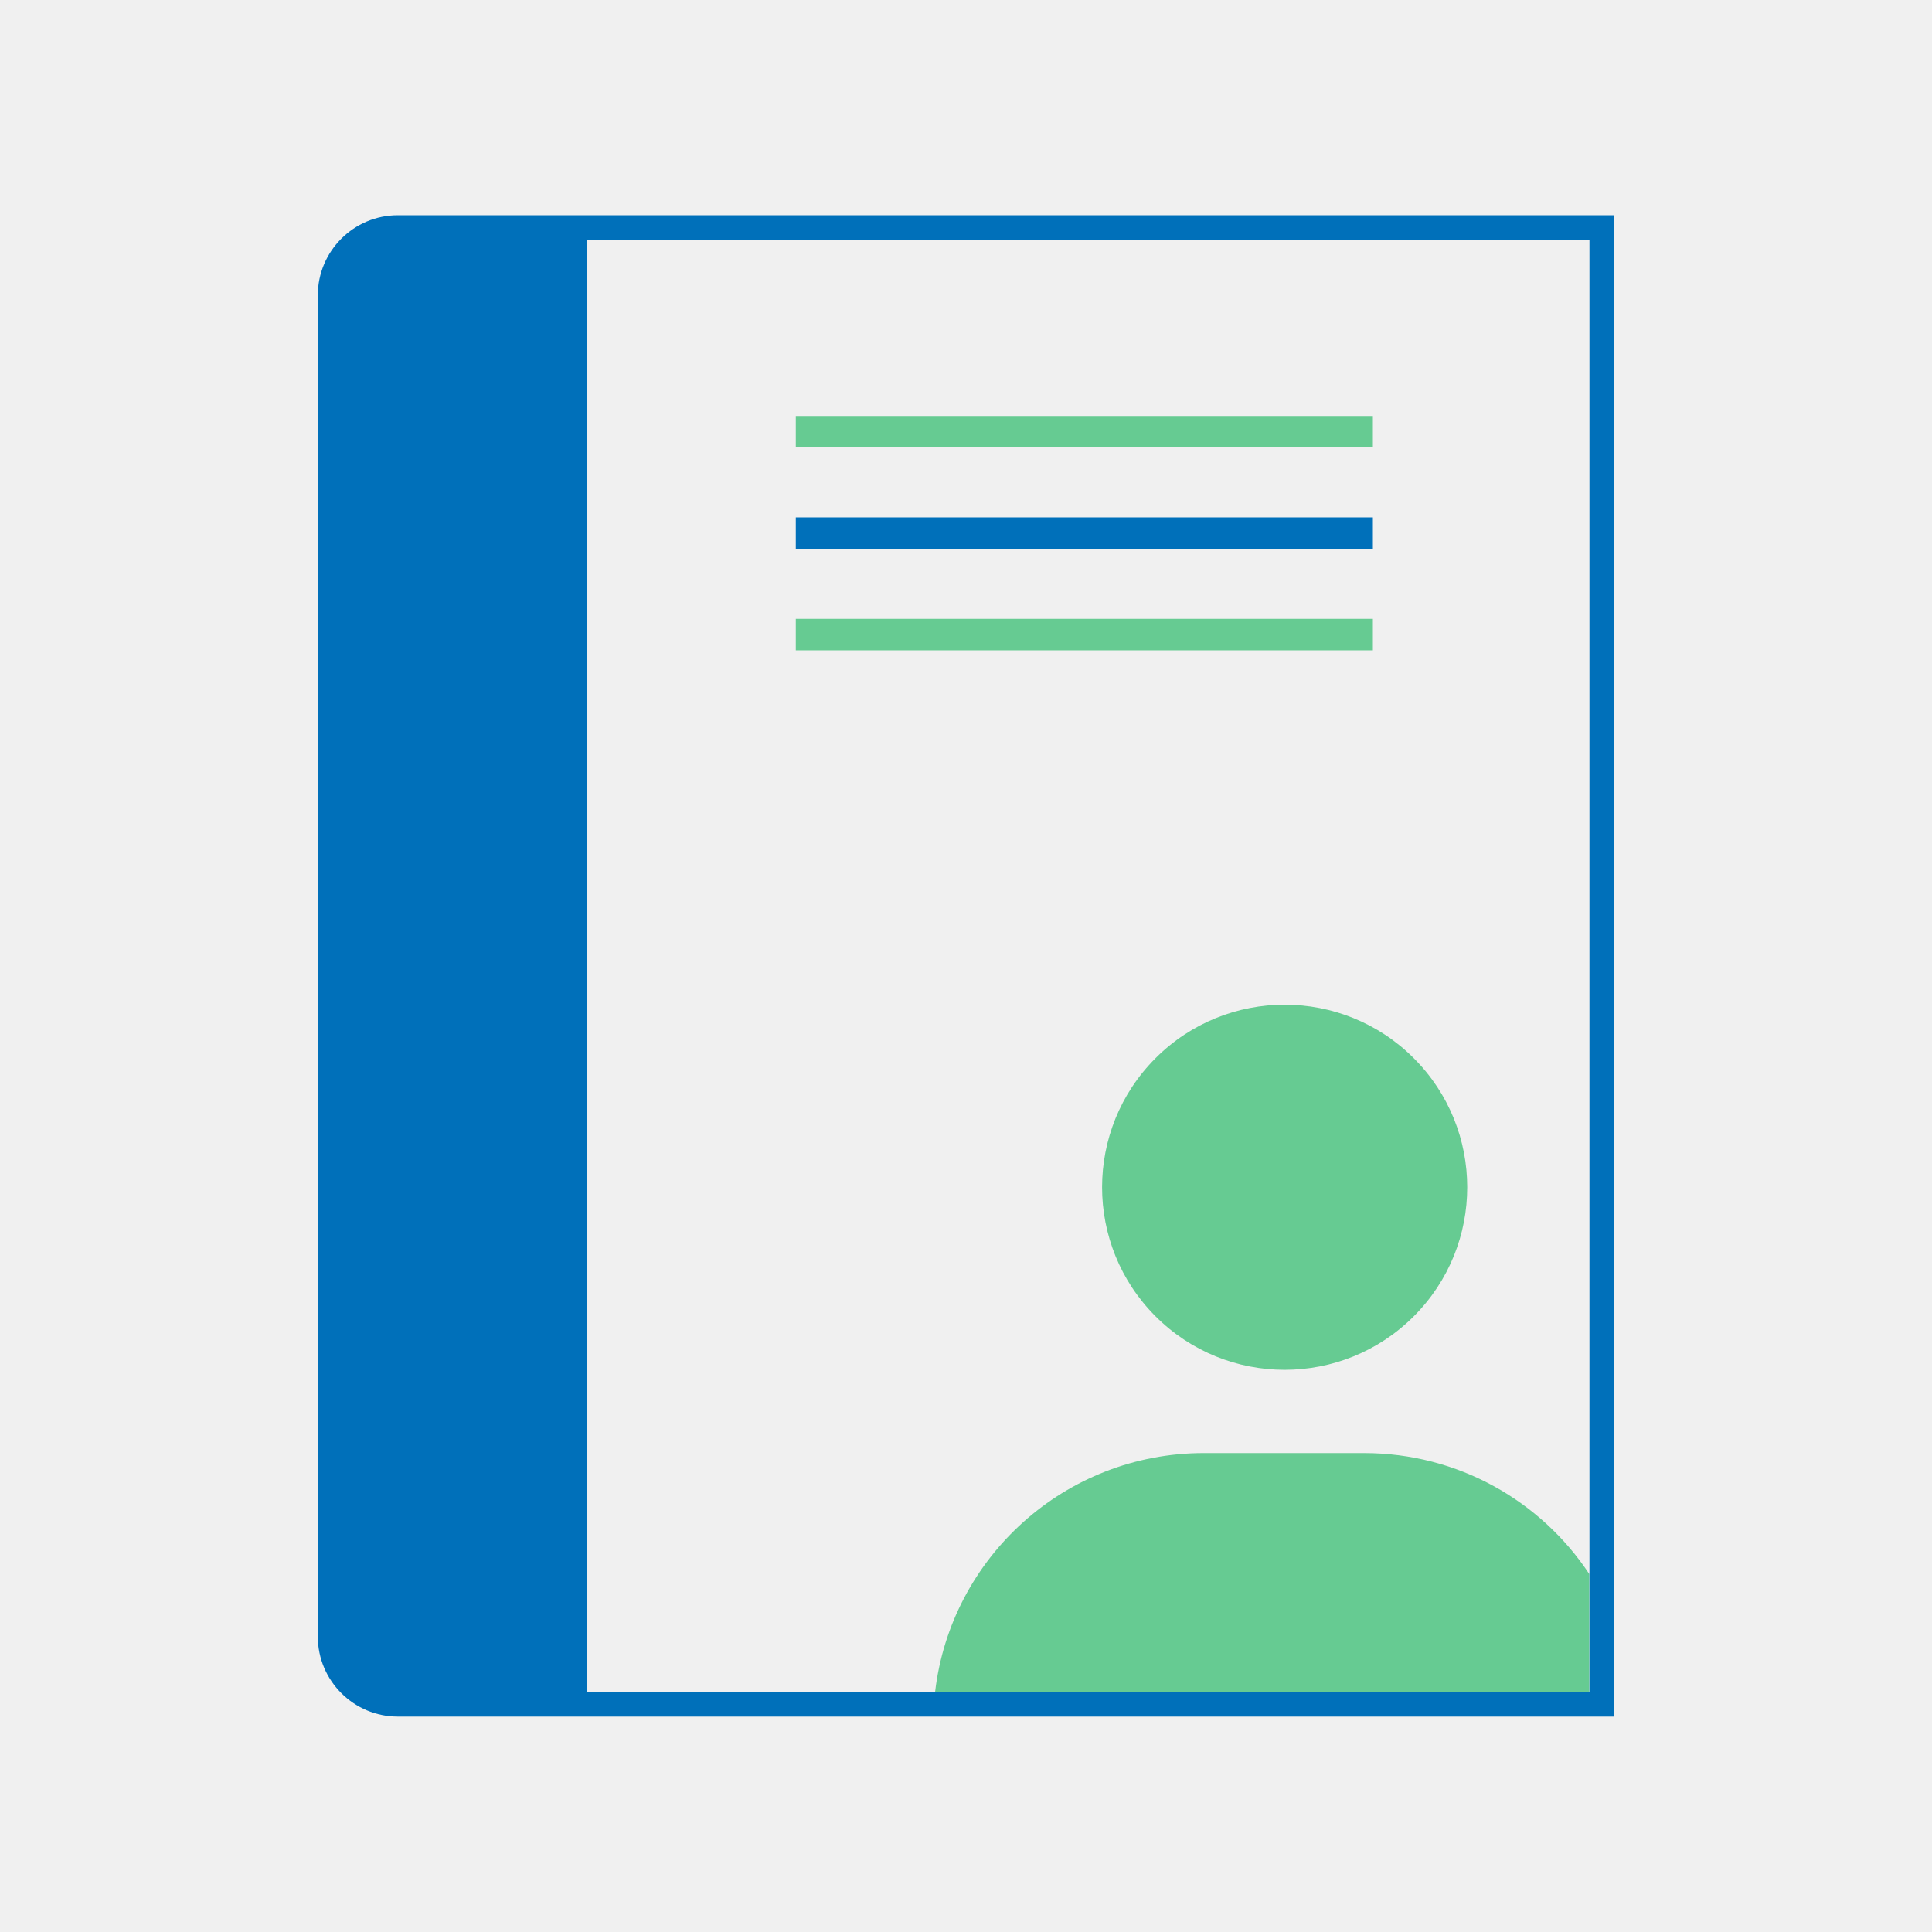
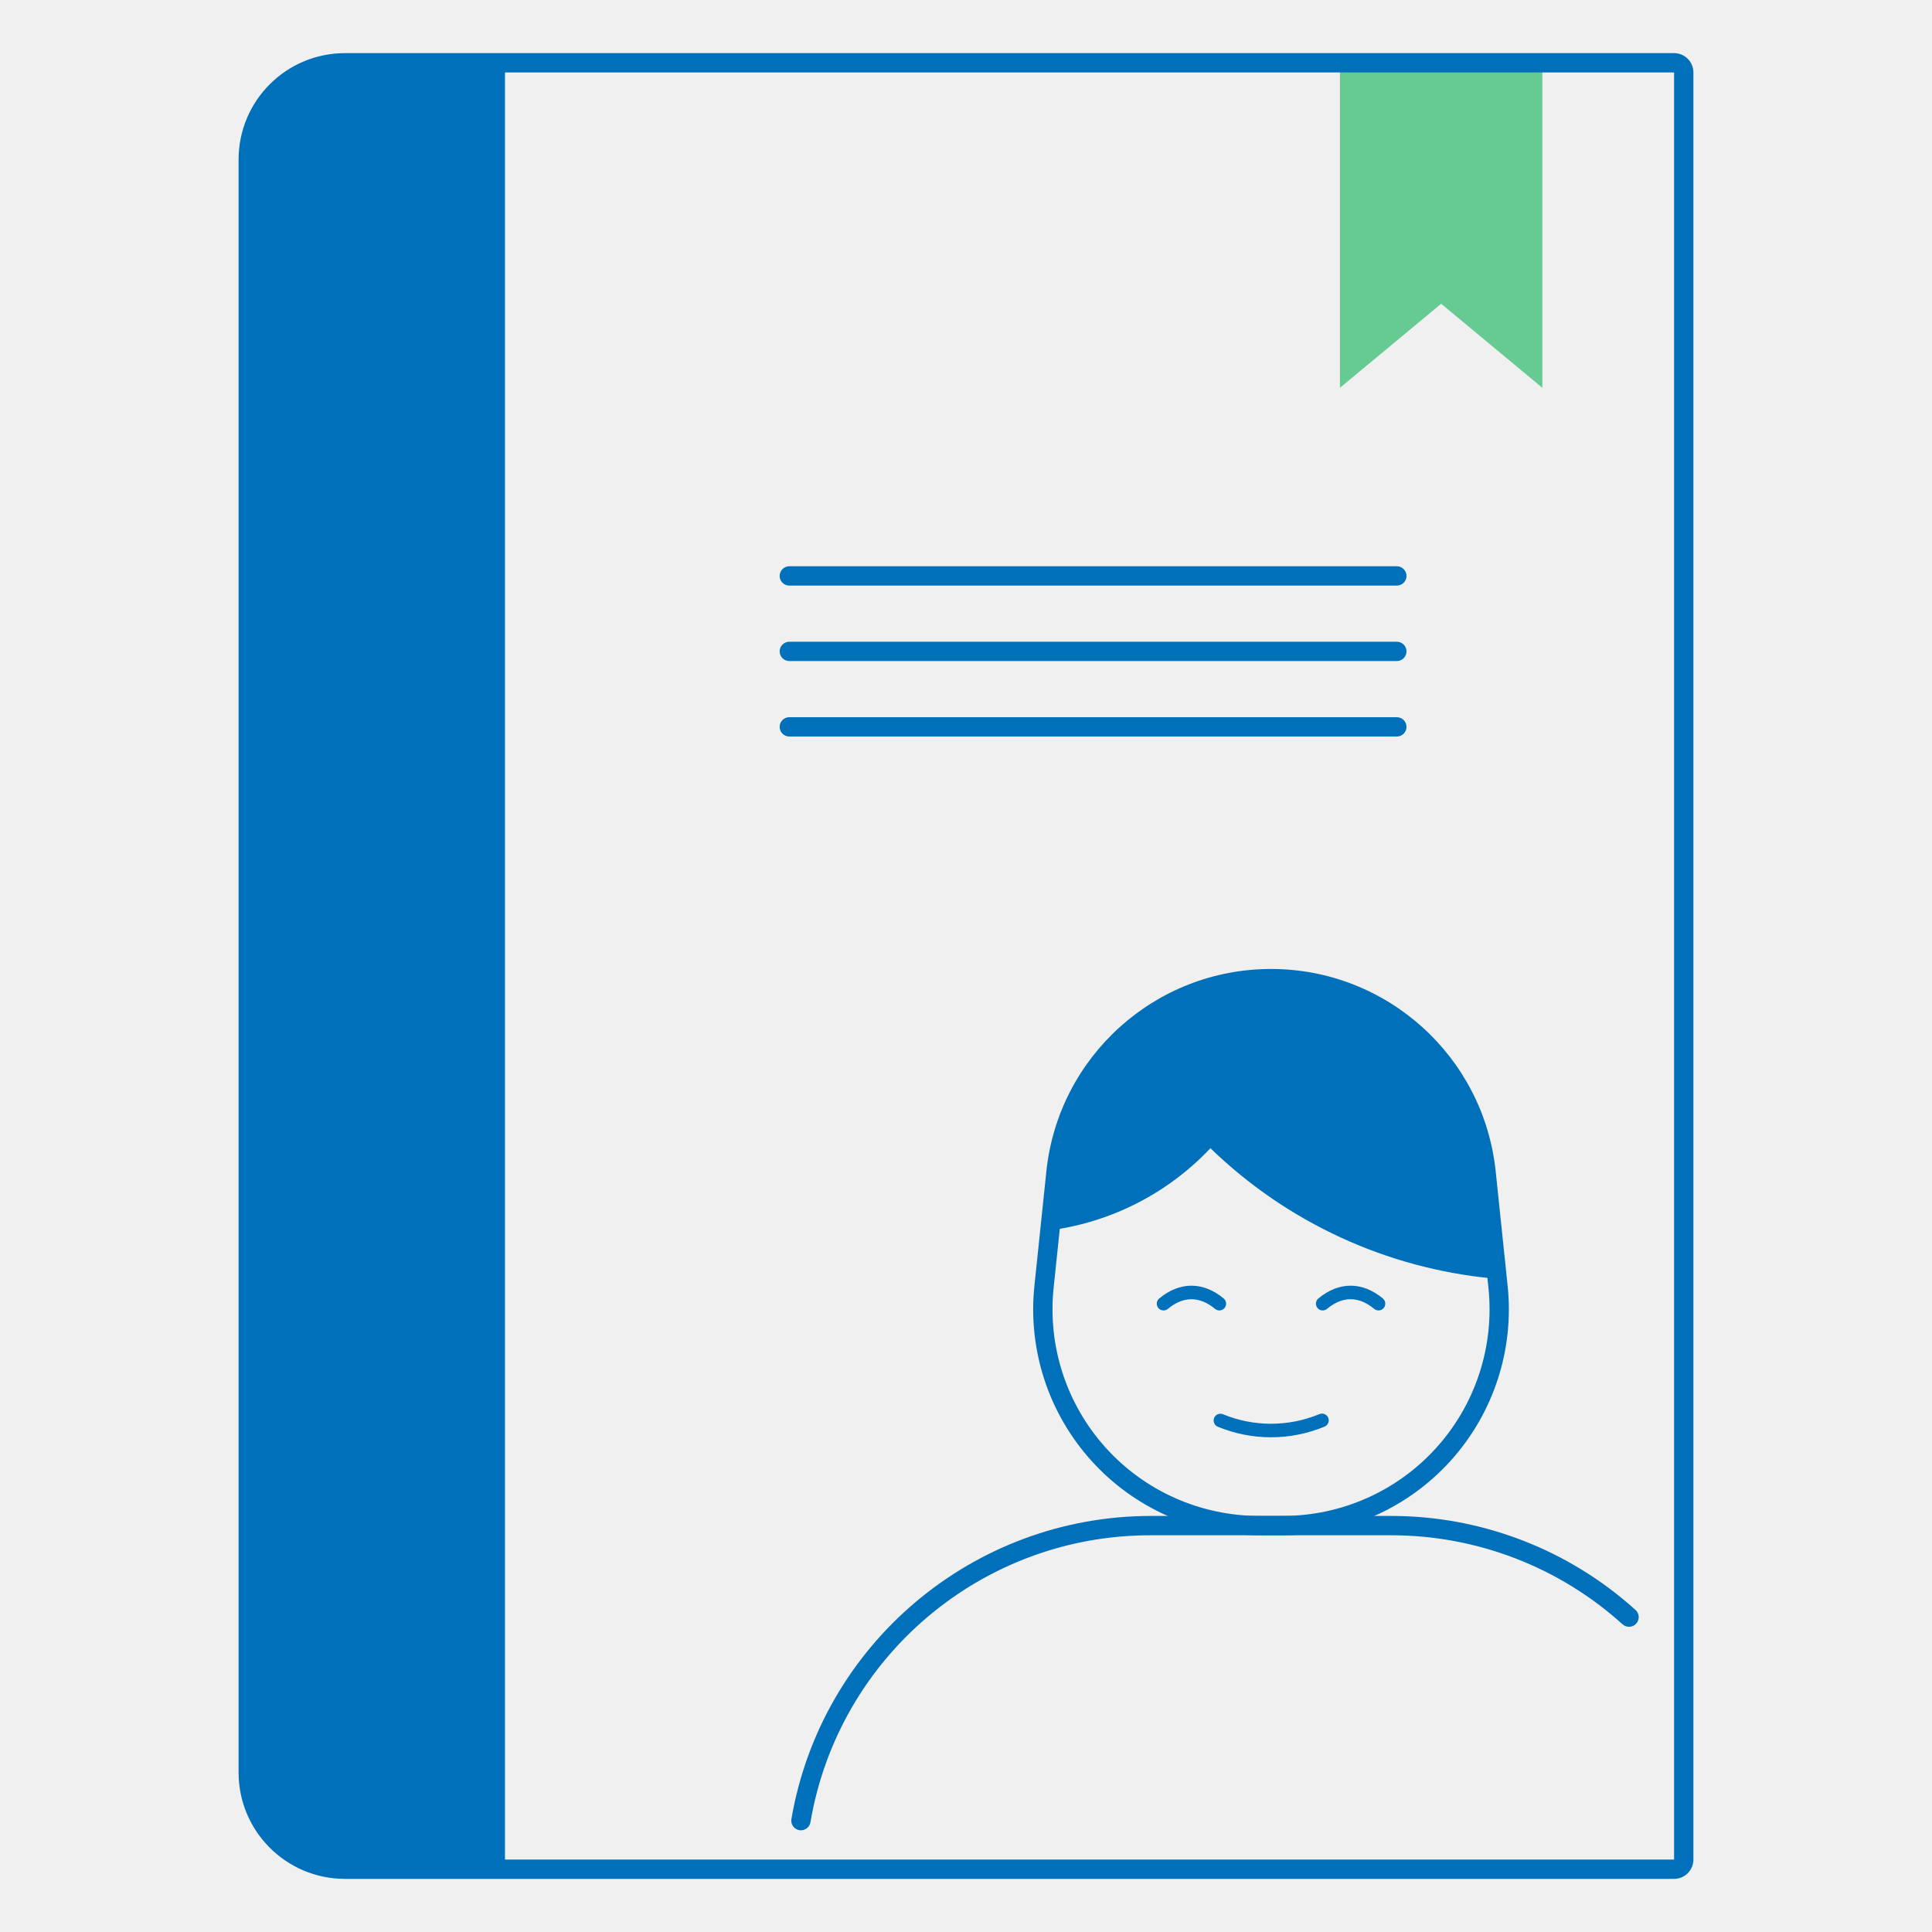
- <svg xmlns="http://www.w3.org/2000/svg" version="1.1" id="Ebene_1" x="0px" y="0px" width="1000px" height="1000px" viewBox="0 0 1000 1000" enable-background="new 0 0 1000 1000" xml:space="preserve">
-   <g display="none">
-     <path display="inline" fill="#FFFFFF" d="M60.7,765.4c0,27.8,22.6,50.3,50.3,50.3h778c27.8,0,50.3-22.6,50.3-50.3V279.9H60.7V765.4   z M420.9,381.2h313.5c5.4,0,9.8,4.4,9.8,9.8c0,5.4-4.4,9.8-9.8,9.8H420.9c-5.4,0-9.8-4.4-9.8-9.8   C411.1,385.6,415.5,381.2,420.9,381.2z M420.7,424.4h177.9c5.4,0,9.8,4.4,9.8,9.8c0.1,5.5-4.3,9.8-9.7,9.8h-178   c-5.4,0-9.8-4.4-9.8-9.8C410.9,428.8,415.3,424.4,420.7,424.4z M420,513.8h313.5c5.4,0,9.8,4.4,9.8,9.8c0.1,5.5-4.3,9.8-9.7,9.8   H420c-5.4,0-9.8-4.4-9.8-9.8S414.6,513.8,420,513.8z M420,557.2h177.9c5.4,0,9.8,4.4,9.8,9.8c0.1,5.4-4.3,9.8-9.7,9.8H420   c-5.4,0-9.8-4.4-9.8-9.8S414.6,557.2,420,557.2z M420,651.9h313.5c5.4,0,9.8,4.4,9.8,9.8c0.1,5.4-4.3,9.8-9.7,9.8H420   c-5.4,0-9.8-4.4-9.8-9.8S414.6,651.9,420,651.9z M420,695.1h177.9c5.4,0,9.8,4.4,9.8,9.8c0.1,5.5-4.3,9.8-9.7,9.8H420   c-5.4,0-9.8-4.4-9.8-9.8S414.6,695.1,420,695.1z M348.2,383.5l-48,48l-21.6-21.6l6.8-6.8l14.7,14.9l41.3-41.3L348.2,383.5z    M305.2,364.4c6.3,0,12.5,1.4,18.2,3.3l-7.6,7.6c-3.4-1-6.8-1.5-10.6-1.5c-21.1,0-38.3,17.3-38.3,38.3c0,21.1,17.3,38.3,38.3,38.3   c21.1,0,38.3-17.3,38.3-38.3v0.1h9.6c0,26.4-21.6,48-48,48c-26.4,0-48-21.6-48-48C257.2,386,278.8,364.4,305.2,364.4z M347.4,516.3   l-48,48l-21.6-21.6l6.8-6.8l14.7,14.9l41.3-41.3L347.4,516.3z M304.4,497.2c6.3,0,12.5,1.4,18.2,3.3l-7.6,7.6   c-3.4-1-6.8-1.5-10.6-1.5c-21.1,0-38.3,17.3-38.3,38.3c0,21.1,17.3,38.3,38.3,38.3c21.1,0,38.3-17.3,38.3-38.3v0.1h9.6   c0,26.4-21.6,48-48,48c-26.4,0-48-21.6-48-48S278,497.2,304.4,497.2z M347.4,654.2l-48,48l-21.6-21.6l6.8-6.8l14.7,14.9l41.3-41.3   L347.4,654.2z M304.4,635.1c6.3,0,12.5,1.4,18.2,3.3l-7.6,7.6c-3.4-1-6.8-1.5-10.6-1.5c-21.1,0-38.3,17.3-38.3,38.3   s17.3,38.3,38.3,38.3c21.1,0,38.3-17.3,38.3-38.3v0.1h9.6c0,26.4-21.6,48-48,48c-26.4,0-48-21.6-48-48S278,635.1,304.4,635.1z" />
-     <path display="inline" fill="#0070BA" d="M889,173.5H111c-33.6,0-61.1,27.5-61.1,61.1v530.9c0,33.6,27.5,61.1,61.1,61.1h778   c33.6,0,61.1-27.5,61.1-61.1V234.6C950.1,200.9,922.7,173.5,889,173.5z M939.3,765.4c0,27.8-22.6,50.3-50.3,50.3H111   c-27.8,0-50.3-22.6-50.3-50.3V279.9h878.6V765.4z M859.9,226.4c0,8.1-6.6,14.7-14.7,14.7s-14.7-6.6-14.7-14.7   c0-8.1,6.6-14.7,14.7-14.7S859.9,218.3,859.9,226.4z M816.7,226.4c0,8.1-6.6,14.7-14.7,14.7s-14.7-6.6-14.7-14.7   c0-8.1,6.6-14.7,14.7-14.7S816.7,218.3,816.7,226.4z M888.3,211.7c8.1,0,14.7,6.6,14.7,14.7c0,8.1-6.6,14.7-14.7,14.7   s-14.7-6.6-14.7-14.7C873.6,218.3,880.2,211.7,888.3,211.7z" />
-     <polygon display="inline" fill="#66CB92" points="285.4,403.1 278.7,409.9 300.3,431.5 348.2,383.5 341.4,376.7 300.2,418  " />
-     <path display="inline" fill="#66CB92" d="M305.2,460.3c26.4,0,48-21.6,48-48h-9.6v-0.1c0,21.1-17.3,38.3-38.3,38.3   c-21.1,0-38.3-17.3-38.3-38.3c0-21.1,17.3-38.3,38.3-38.3c3.8,0,7.2,0.5,10.6,1.5l7.6-7.6c-5.8-2-12-3.3-18.2-3.3   c-26.4,0-48,21.6-48,48C257.2,438.7,278.8,460.3,305.2,460.3z" />
-     <path display="inline" fill="#66CB92" d="M420.9,400.8h313.5c5.4,0,9.8-4.4,9.8-9.8c0-5.4-4.4-9.8-9.8-9.8H420.9   c-5.4,0-9.8,4.4-9.8,9.8C411.1,396.4,415.5,400.8,420.9,400.8z" />
-     <path display="inline" fill="#0070BA" d="M420.7,444h178c5.4,0,9.8-4.3,9.7-9.8c0-5.4-4.4-9.8-9.8-9.8H420.7   c-5.4,0-9.8,4.4-9.8,9.8C410.9,439.6,415.3,444,420.7,444z" />
-     <polygon display="inline" fill="#66CB92" points="284.7,535.9 277.9,542.7 299.5,564.2 347.4,516.3 340.7,509.5 299.4,550.8  " />
-     <path display="inline" fill="#66CB92" d="M304.4,593.1c26.4,0,48-21.6,48-48h-9.6V545c0,21.1-17.3,38.3-38.3,38.3   c-21.1,0-38.3-17.3-38.3-38.3c0-21.1,17.3-38.3,38.3-38.3c3.8,0,7.2,0.5,10.6,1.5l7.6-7.6c-5.8-2-12-3.3-18.2-3.3   c-26.4,0-48,21.6-48,48S278,593.1,304.4,593.1z" />
-     <path display="inline" fill="#66CB92" d="M420,533.4h313.6c5.4,0,9.8-4.3,9.7-9.8c0-5.4-4.4-9.8-9.8-9.8H420   c-5.4,0-9.8,4.4-9.8,9.8S414.6,533.4,420,533.4z" />
-     <path display="inline" fill="#0070BA" d="M420,576.8h178c5.4,0,9.8-4.4,9.7-9.8c0-5.4-4.4-9.8-9.8-9.8H420c-5.4,0-9.8,4.4-9.8,9.8   S414.6,576.8,420,576.8z" />
-     <path display="inline" fill="#66CB92" d="M304.4,731c26.4,0,48-21.6,48-48h-9.6V683c0,21.1-17.3,38.3-38.3,38.3   c-21.1,0-38.3-17.3-38.3-38.3s17.3-38.3,38.3-38.3c3.8,0,7.2,0.5,10.6,1.5l7.6-7.6c-5.8-2-12-3.3-18.2-3.3c-26.4,0-48,21.6-48,48   S278,731,304.4,731z" />
-     <polygon display="inline" fill="#66CB92" points="284.7,673.9 277.9,680.6 299.5,702.2 347.4,654.2 340.7,647.5 299.4,688.8  " />
-     <path display="inline" fill="#66CB92" d="M420,671.5h313.6c5.4,0,9.8-4.4,9.7-9.8c0-5.4-4.4-9.8-9.8-9.8H420   c-5.4,0-9.8,4.4-9.8,9.8S414.6,671.5,420,671.5z" />
-     <path display="inline" fill="#0070BA" d="M420,714.8h178c5.4,0,9.8-4.3,9.7-9.8c0-5.4-4.4-9.8-9.8-9.8H420c-5.4,0-9.8,4.4-9.8,9.8   S414.6,714.8,420,714.8z" />
-     <circle display="inline" fill="#FFFFFF" cx="802" cy="226.4" r="14.7" />
-     <circle display="inline" fill="#FFFFFF" cx="845.2" cy="226.4" r="14.7" />
-     <circle display="inline" fill="#FFFFFF" cx="888.3" cy="226.4" r="14.7" />
-   </g>
-   <g>
-     <path fill="none" d="M623.1,752.1H706c48.7,0,91.6,24.9,116.7,62.6V124.2H304v751.5H484C492.1,806.1,551.3,752.1,623.1,752.1z    M758.3,629.1c-8.1,51.6-56.5,86.8-108.1,78.7c-51.6-8.1-86.8-56.5-78.7-108.1c8.1-51.6,56.5-86.8,108.1-78.7   C731.2,529.2,766.4,577.6,758.3,629.1z M411.9,215.3h298.7v16.3H411.9V215.3z M411.9,267.8h298.7v16.3H411.9V267.8z M411.9,320.3   h298.7v16.3H411.9V320.3z" />
-     <path fill="#66CB92" d="M706,752.1h-82.9c-71.8,0-131,54-139.1,123.7h338.6v-61.1C797.6,776.9,754.7,752.1,706,752.1z" />
-     <path fill="#0070BA" d="M835.5,888.6v-49.8V663.4v-552H205.9c-22.8,0-41.4,18.6-41.4,41.4v694.3c0,22.8,18.6,41.4,41.4,41.4h181.5   h95.7H835.5z M304,875.8V124.2h518.7v690.4v61.1H484H304z" />
-     <ellipse transform="matrix(0.7071 -0.7071 0.7071 0.7071 -239.7276 650.157)" fill="#66CB92" cx="664.9" cy="614.5" rx="94.5" ry="94.5" />
-     <rect x="411.9" y="320.3" fill="#66CB92" width="298.7" height="16.3" />
-     <rect x="411.9" y="267.8" fill="#0070BA" width="298.7" height="16.3" />
-     <rect x="411.9" y="215.3" fill="#66CB92" width="298.7" height="16.3" />
+ <svg xmlns="http://www.w3.org/2000/svg" viewBox="0 0 1000 1000">
+   <defs>
+     <style>.cls-1{fill:#0070ba;}.cls-2{fill:#66cb92;}</style>
+   </defs>
+   <g id="Grafik">
+     <path class="cls-1" d="M723,303.1H408.55a5,5,0,0,1,0-10H723a5,5,0,0,1,0,10Z" />
+     <path class="cls-1" d="M723,342.16H408.55a5,5,0,0,1,0-10H723a5,5,0,0,1,0,10Z" />
+     <path class="cls-1" d="M723,381.22H408.55a5,5,0,1,1,0-10H723a5,5,0,0,1,0,10Z" />
+     <path class="cls-1" d="M626.33,586l-.17.2A134.18,134.18,0,0,1,544,630.62h0l2.59-24.88a111.93,111.93,0,0,1,111.32-100.3h0A111.92,111.92,0,0,1,769.2,605.74l5.22,50.07-1.06-.1A237.54,237.54,0,0,1,626.33,586Z" />
+     <path class="cls-1" d="M664.07,794.65H651.69a116.92,116.92,0,0,1-116.29-129l6.19-59.31a116.92,116.92,0,0,1,232.58,0l6.19,59.31a116.92,116.92,0,0,1-116.29,129ZM657.88,511.5a106.68,106.68,0,0,0-106.34,95.83l-6.19,59.3a106.91,106.91,0,0,0,106.34,118h12.38a106.92,106.92,0,0,0,106.35-118l-6.19-59.3A106.68,106.68,0,0,0,657.88,511.5Z" />
+     <path class="cls-1" d="M775.54,662l-2.64-.25a243,243,0,0,1-146.38-67.44,139.22,139.22,0,0,1-81.86,42.33l-1.39-9.91A129.19,129.19,0,0,0,622.4,584l.17-.2a5,5,0,0,1,3.61-1.7,5,5,0,0,1,3.71,1.49,232.92,232.92,0,0,0,143.94,68.22l2.64.25Z" />
+     <path class="cls-1" d="M657.88,743.93a71.91,71.91,0,0,1-27.63-5.49,3.5,3.5,0,0,1,2.69-6.46,65.21,65.21,0,0,0,49.88,0,3.5,3.5,0,1,1,2.69,6.46A71.87,71.87,0,0,1,657.88,743.93Z" />
+     <path class="cls-1" d="M713.51,678.28a3.47,3.47,0,0,1-2.24-.81c-8-6.66-16.42-6.66-24.41,0a3.5,3.5,0,1,1-4.48-5.38c10.61-8.83,22.77-8.83,33.38,0a3.5,3.5,0,0,1-2.25,6.19Z" />
+     <path class="cls-1" d="M602.25,678.28a3.5,3.5,0,0,1-2.24-6.19c10.6-8.83,22.77-8.83,33.37,0a3.5,3.5,0,0,1-4.48,5.38c-8-6.65-16.43-6.65-24.41,0A3.47,3.47,0,0,1,602.25,678.28Z" />
+     <path class="cls-1" d="M414.56,947.36a4.88,4.88,0,0,1-.85-.07,5,5,0,0,1-4.08-5.77A188.86,188.86,0,0,1,595.76,784.65H720a188.59,188.59,0,0,1,126.54,48.66,5,5,0,0,1-6.7,7.43A178.57,178.57,0,0,0,720,794.65H595.76A178.48,178.48,0,0,0,419.48,943.21,5,5,0,0,1,414.56,947.36Z" />
+     <polygon class="cls-2" points="798.32 200.72 745.94 157.22 693.55 200.72 693.55 32.5 798.32 32.5 798.32 200.72" />
+     <path class="cls-1" d="M866.5,27.5h-688a55.06,55.06,0,0,0-55,55v835a55.06,55.06,0,0,0,55,55h688a10,10,0,0,0,10-10V37.5A10,10,0,0,0,866.5,27.5Zm-605.12,935V37.5H866.5v925Z" />
  </g>
</svg>
